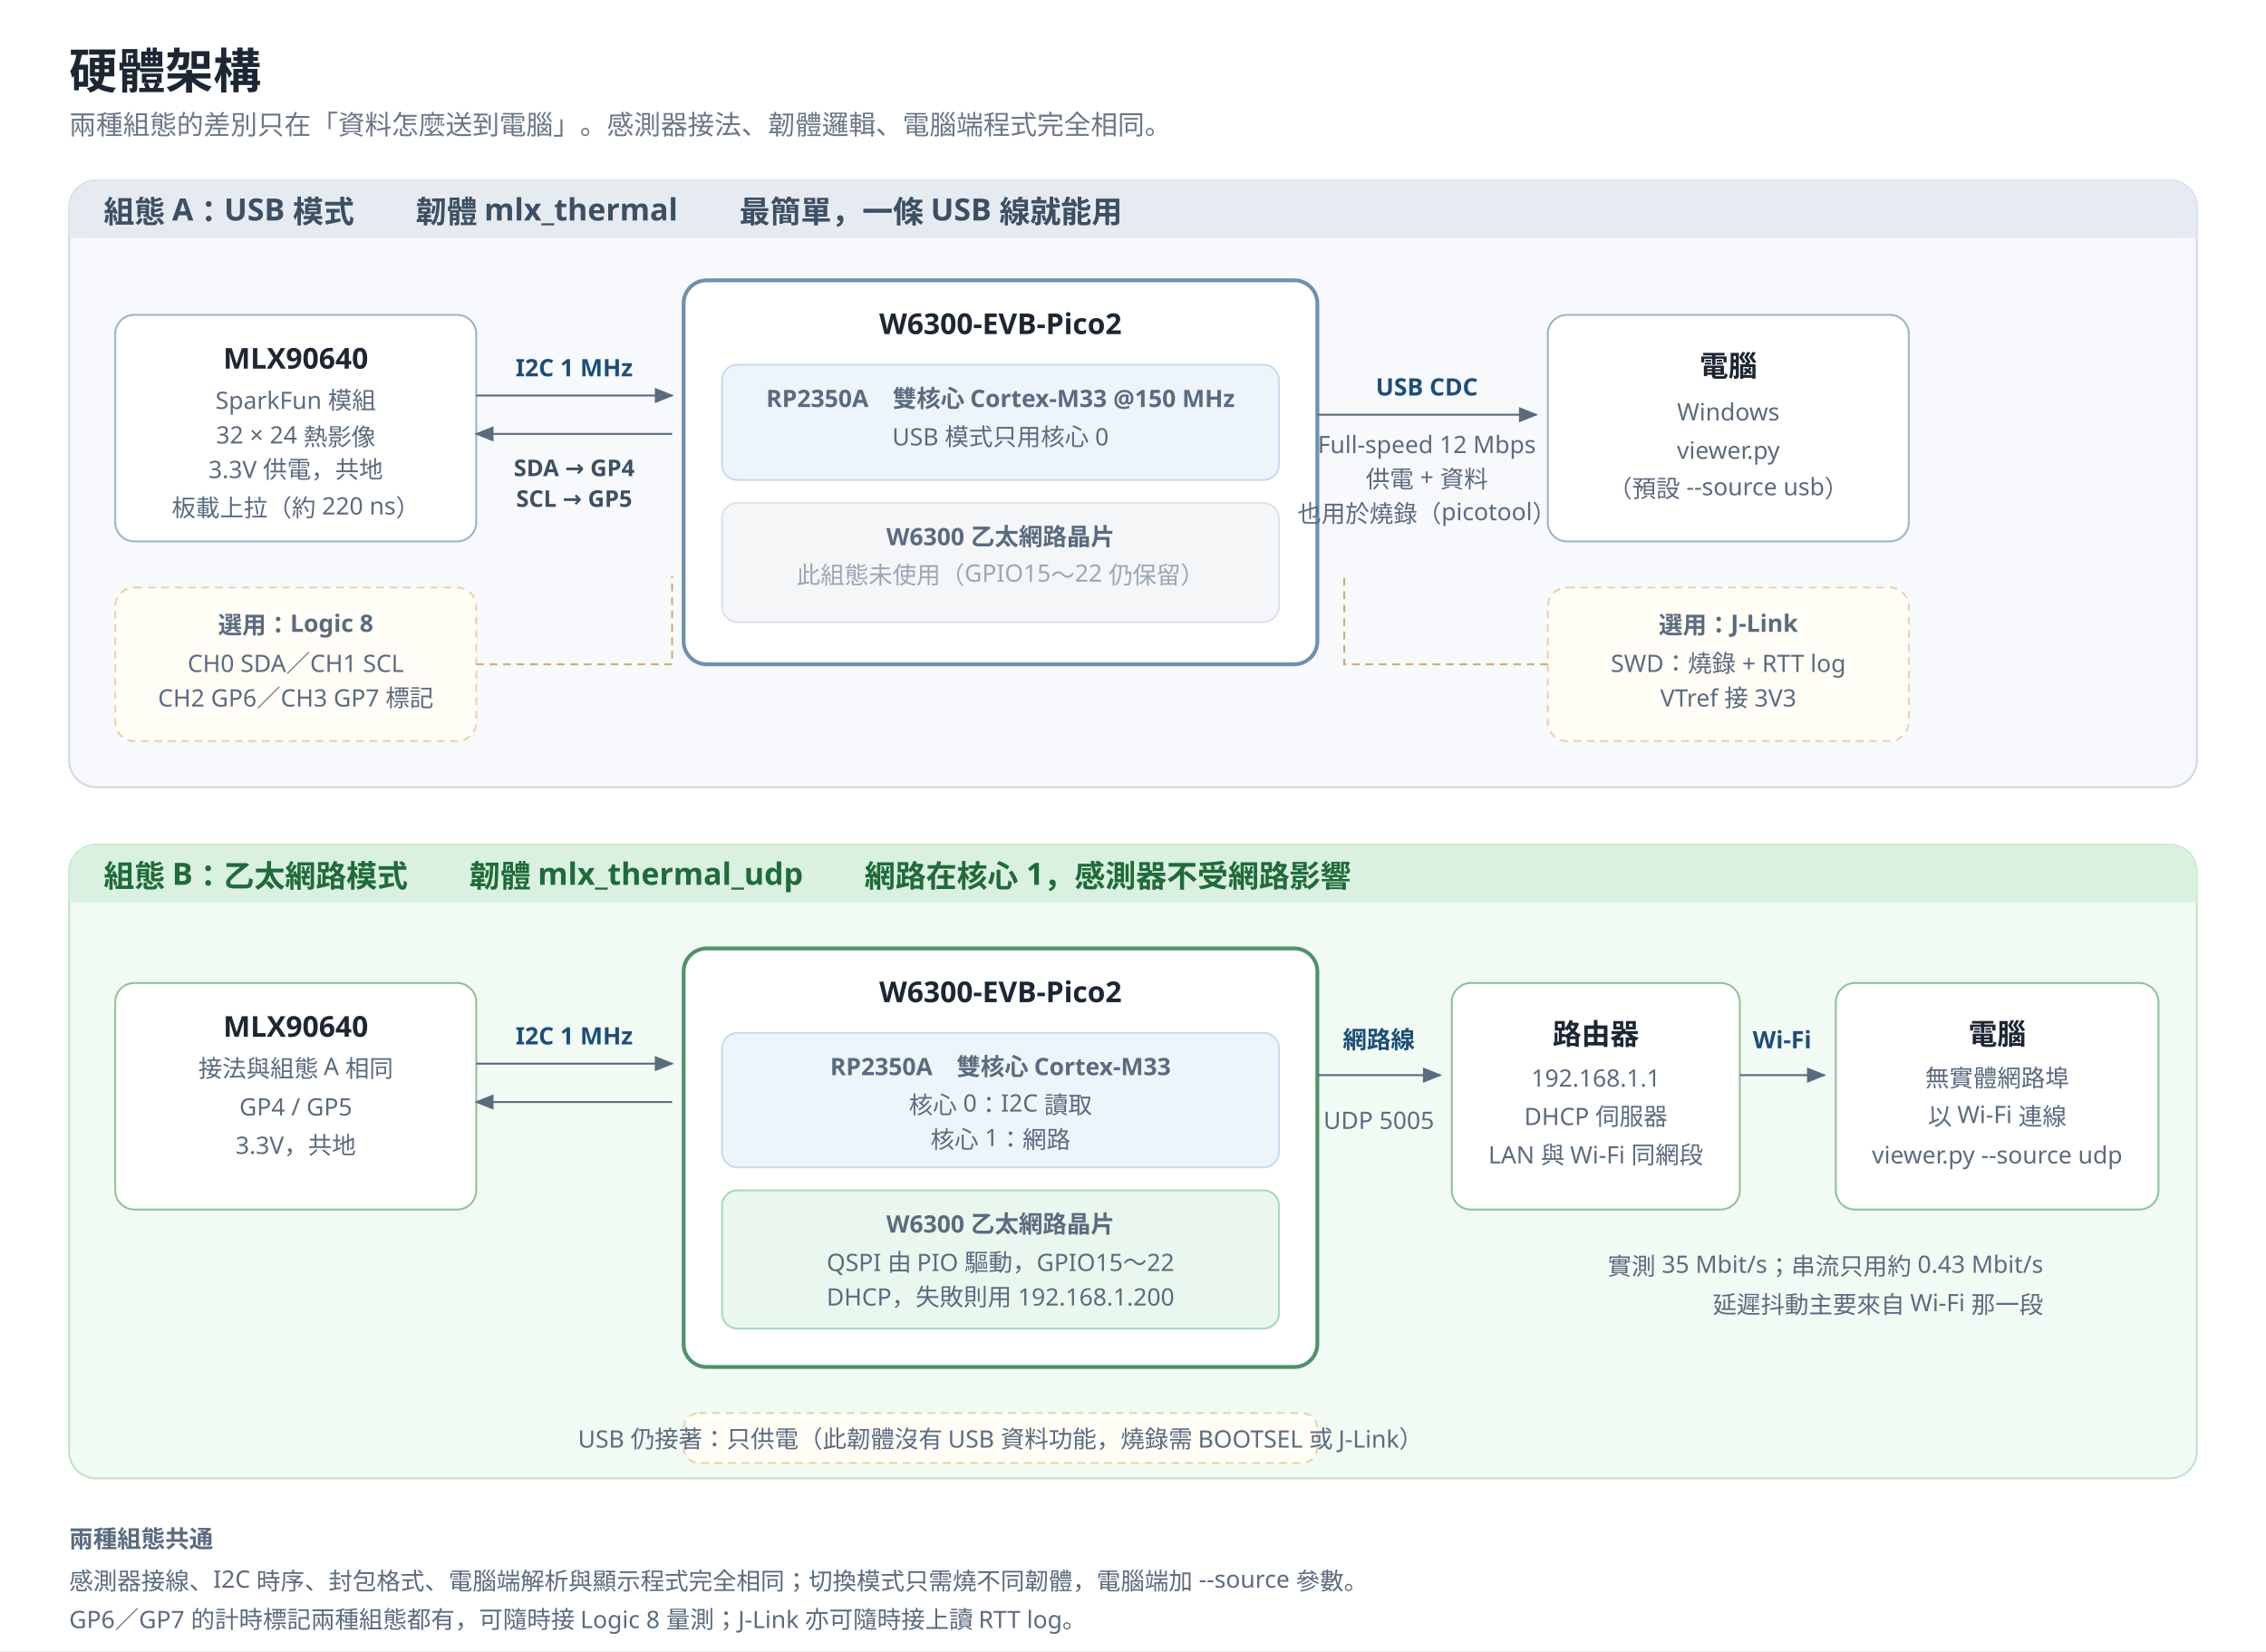
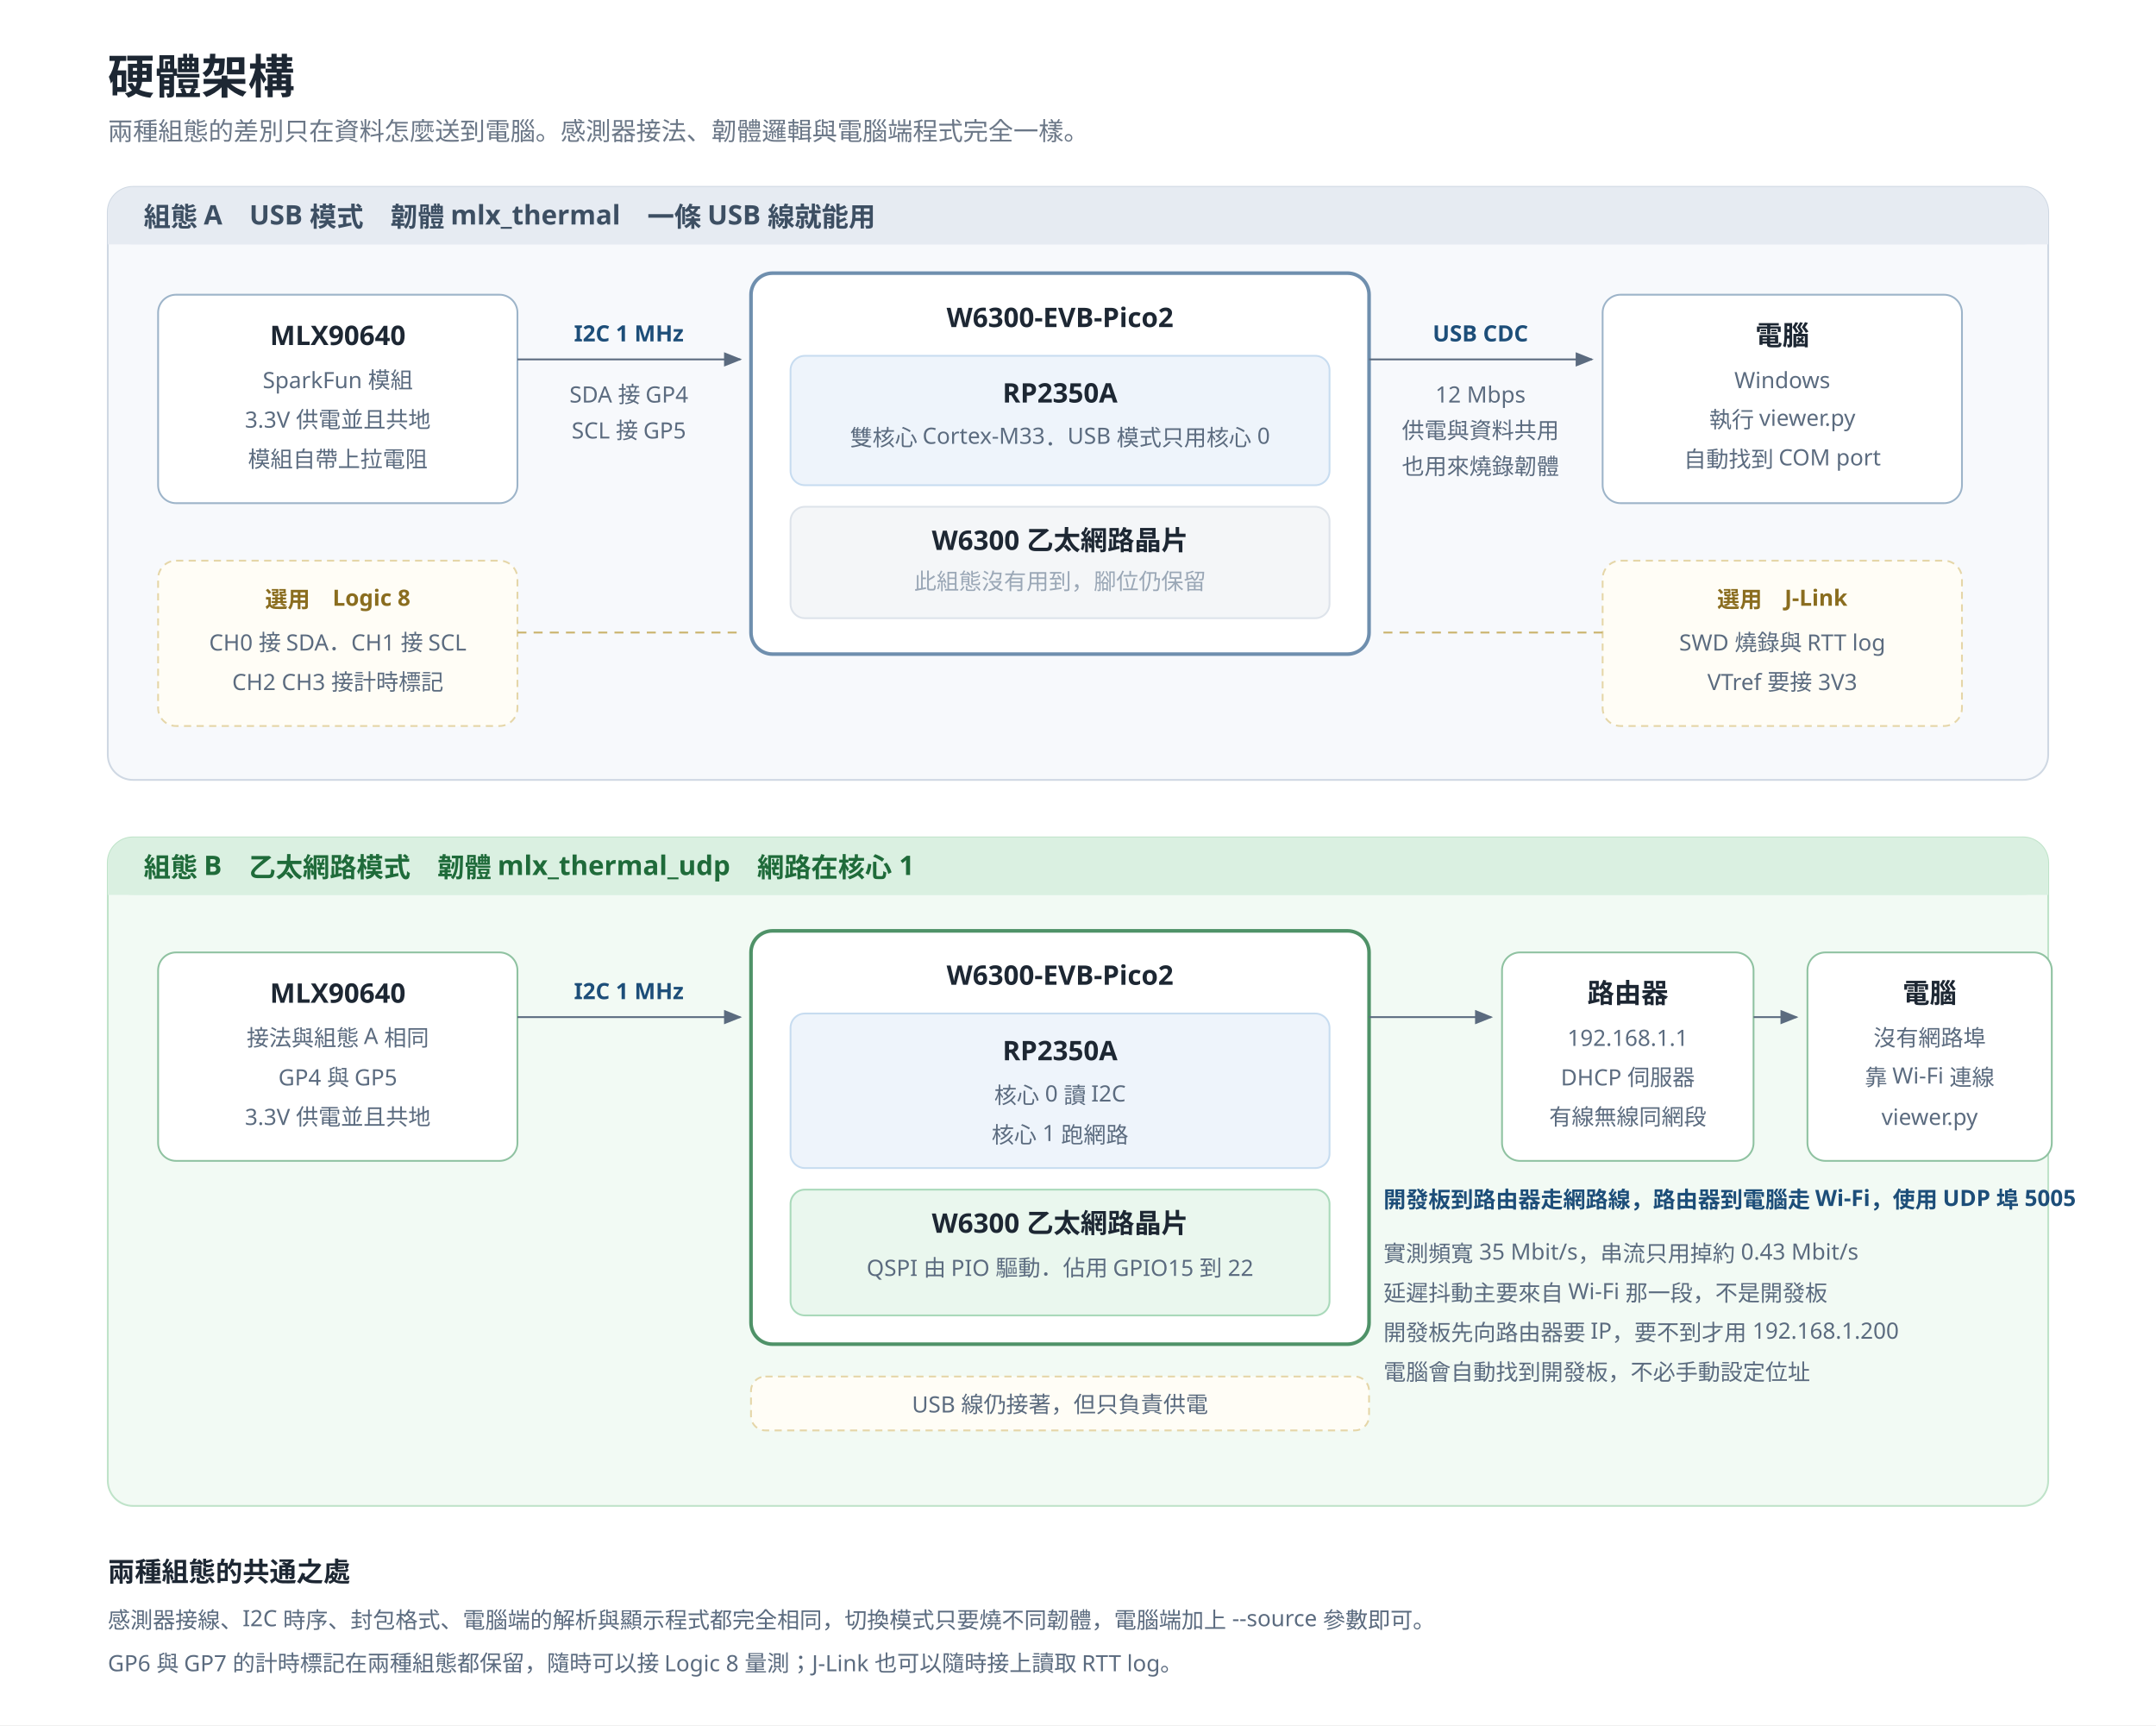
- <svg xmlns="http://www.w3.org/2000/svg" viewBox="0 0 1180 860" width="1180" height="860" font-family="Segoe UI, Microsoft JhengHei, sans-serif">
+ <svg xmlns="http://www.w3.org/2000/svg" viewBox="0 0 1200 960" width="1200" height="960" font-family="Segoe UI, Microsoft JhengHei, sans-serif">
  <defs>
-     <marker id="a" markerWidth="10" markerHeight="8" refX="9" refY="4" orient="auto">
+     <marker id="a2" markerWidth="10" markerHeight="8" refX="9" refY="4" orient="auto">
      <path d="M0,0 L10,4 L0,8 z" fill="#5b6b7f" />
    </marker>
-     <marker id="aDim" markerWidth="10" markerHeight="8" refX="9" refY="4" orient="auto">
-       <path d="M0,0 L10,4 L0,8 z" fill="#9aa7b6" />
-     </marker>
    <style>
-       .title { font-size: 25px; font-weight: 650; fill: #1d2733; }
-       .sub   { font-size: 14px; fill: #6b7787; }
-       .cfg   { font-size: 16px; font-weight: 650; }
-       .box   { font-size: 15px; font-weight: 600; fill: #1d2733; }
-       .small { font-size: 12.5px; fill: #5b6b7f; }
-       .pin   { font-size: 12px; font-weight: 600; fill: #3d4f63; }
-       .link  { font-size: 12.5px; font-weight: 600; fill: #1d4e79; }
-       .dim   { font-size: 12.5px; fill: #9aa7b6; }
+       .h1   { font-size: 26px; font-weight: 650; fill: #1d2733; }
+       .h2   { font-size: 14px; fill: #6b7787; }
+       .lane { font-size: 15px; font-weight: 650; }
+       .name { font-size: 15px; font-weight: 600; fill: #1d2733; }
+       .t    { font-size: 12.5px; fill: #5b6b7f; }
+       .lbl  { font-size: 12.5px; font-weight: 600; fill: #1d4e79; }
+       .dim  { font-size: 12.5px; fill: #9aa7b6; }
+       .optl { font-size: 12.5px; font-weight: 600; fill: #8a6d1f; }
    </style>
  </defs>
-   <rect width="1180" height="860" fill="#ffffff" />
-   <text class="title" x="36" y="46">硬體架構</text>
-   <text class="sub" x="36" y="70">兩種組態的差別只在「資料怎麼送到電腦」。感測器接法、韌體邏輯、電腦端程式完全相同。</text>
-   <rect x="36" y="94" width="1108" height="316" rx="14" fill="#f7f9fc" stroke="#cfd8e3" />
-   <rect x="36" y="94" width="1108" height="30" rx="14" fill="#e6ebf2" />
-   <rect x="36" y="110" width="1108" height="14" fill="#e6ebf2" />
-   <text class="cfg" x="54" y="116" fill="#3d4f63">組態 A：USB 模式　　韌體 mlx_thermal　　最簡單，一條 USB 線就能用</text>
-   <rect x="60" y="164" width="188" height="118" rx="10" fill="#ffffff" stroke="#9db4c9" />
-   <text class="box" x="154" y="192" text-anchor="middle">MLX90640</text>
-   <text class="small" x="154" y="213" text-anchor="middle">SparkFun 模組</text>
-   <text class="small" x="154" y="231" text-anchor="middle">32 × 24 熱影像</text>
-   <text class="small" x="154" y="249" text-anchor="middle">3.3V 供電，共地</text>
-   <text class="small" x="154" y="269" text-anchor="middle">板載上拉（約 220 ns）</text>
-   <rect x="356" y="146" width="330" height="200" rx="12" fill="#ffffff" stroke="#6f8fae" stroke-width="2" />
-   <text class="box" x="521" y="174" text-anchor="middle">W6300-EVB-Pico2</text>
-   <rect x="376" y="190" width="290" height="60" rx="8" fill="#eef4fb" stroke="#c7dcf0" />
-   <text class="small" x="521" y="212" text-anchor="middle" font-weight="600" fill="#1d4e79">RP2350A　雙核心 Cortex-M33 @150 MHz</text>
-   <text class="small" x="521" y="232" text-anchor="middle">USB 模式只用核心 0</text>
-   <rect x="376" y="262" width="290" height="62" rx="8" fill="#f4f6f8" stroke="#dde3ea" />
-   <text class="small" x="521" y="284" text-anchor="middle" font-weight="600" fill="#9aa7b6">W6300 乙太網路晶片</text>
-   <text class="dim" x="521" y="304" text-anchor="middle">此組態未使用（GPIO15～22 仍保留）</text>
-   <rect x="806" y="164" width="188" height="118" rx="10" fill="#ffffff" stroke="#9db4c9" />
-   <text class="box" x="900" y="196" text-anchor="middle">電腦</text>
-   <text class="small" x="900" y="219" text-anchor="middle">Windows</text>
-   <text class="small" x="900" y="239" text-anchor="middle">viewer.py</text>
-   <text class="small" x="900" y="259" text-anchor="middle">（預設 --source usb）</text>
-   <path d="M248,206 H350" stroke="#5b6b7f" fill="none" marker-end="url(#a)" />
-   <path d="M350,226 H248" stroke="#5b6b7f" fill="none" marker-end="url(#a)" />
-   <text class="link" x="299" y="196" text-anchor="middle">I2C 1 MHz</text>
-   <text class="pin" x="299" y="248" text-anchor="middle">SDA → GP4</text>
-   <text class="pin" x="299" y="264" text-anchor="middle">SCL → GP5</text>
-   <path d="M686,216 H800" stroke="#5b6b7f" fill="none" marker-end="url(#a)" />
-   <text class="link" x="743" y="206" text-anchor="middle">USB CDC</text>
-   <text class="small" x="743" y="236" text-anchor="middle">Full-speed 12 Mbps</text>
-   <text class="small" x="743" y="254" text-anchor="middle">供電 + 資料</text>
-   <text class="small" x="743" y="272" text-anchor="middle">也用於燒錄（picotool）</text>
-   <rect x="60" y="306" width="188" height="80" rx="10" fill="#fffdf6" stroke="#e5d6a8" stroke-dasharray="4 3" />
-   <text class="small" x="154" y="330" text-anchor="middle" font-weight="600" fill="#8a6d1f">選用：Logic 8</text>
-   <text class="small" x="154" y="350" text-anchor="middle">CH0 SDA／CH1 SCL</text>
-   <text class="small" x="154" y="368" text-anchor="middle">CH2 GP6／CH3 GP7 標記</text>
-   <rect x="806" y="306" width="188" height="80" rx="10" fill="#fffdf6" stroke="#e5d6a8" stroke-dasharray="4 3" />
-   <text class="small" x="900" y="330" text-anchor="middle" font-weight="600" fill="#8a6d1f">選用：J-Link</text>
-   <text class="small" x="900" y="350" text-anchor="middle">SWD：燒錄 + RTT log</text>
-   <text class="small" x="900" y="368" text-anchor="middle">VTref 接 3V3</text>
-   <path d="M248,346 H350 V300" stroke="#c9b26a" fill="none" stroke-dasharray="4 3" />
-   <path d="M806,346 H700 V300" stroke="#c9b26a" fill="none" stroke-dasharray="4 3" />
-   <rect x="36" y="440" width="1108" height="330" rx="14" fill="#f2faf4" stroke="#bfe3c9" />
-   <rect x="36" y="440" width="1108" height="30" rx="14" fill="#daf0e1" />
-   <rect x="36" y="456" width="1108" height="14" fill="#daf0e1" />
-   <text class="cfg" x="54" y="462" fill="#1f6b3a">組態 B：乙太網路模式　　韌體 mlx_thermal_udp　　網路在核心 1，感測器不受網路影響</text>
-   <rect x="60" y="512" width="188" height="118" rx="10" fill="#ffffff" stroke="#8fc2a1" />
-   <text class="box" x="154" y="540" text-anchor="middle">MLX90640</text>
-   <text class="small" x="154" y="561" text-anchor="middle">接法與組態 A 相同</text>
-   <text class="small" x="154" y="581" text-anchor="middle">GP4 / GP5</text>
-   <text class="small" x="154" y="601" text-anchor="middle">3.3V，共地</text>
-   <rect x="356" y="494" width="330" height="218" rx="12" fill="#ffffff" stroke="#4f9268" stroke-width="2" />
-   <text class="box" x="521" y="522" text-anchor="middle">W6300-EVB-Pico2</text>
-   <rect x="376" y="538" width="290" height="70" rx="8" fill="#eef4fb" stroke="#c7dcf0" />
-   <text class="small" x="521" y="560" text-anchor="middle" font-weight="600" fill="#1d4e79">RP2350A　雙核心 Cortex-M33</text>
-   <text class="small" x="521" y="580" text-anchor="middle">核心 0：I2C 讀取</text>
-   <text class="small" x="521" y="598" text-anchor="middle">核心 1：網路</text>
-   <rect x="376" y="620" width="290" height="72" rx="8" fill="#eaf7ee" stroke="#a9d9ba" />
-   <text class="small" x="521" y="642" text-anchor="middle" font-weight="600" fill="#1f6b3a">W6300 乙太網路晶片</text>
-   <text class="small" x="521" y="662" text-anchor="middle">QSPI 由 PIO 驅動，GPIO15～22</text>
-   <text class="small" x="521" y="680" text-anchor="middle">DHCP，失敗則用 192.168.1.200</text>
-   <rect x="756" y="512" width="150" height="118" rx="10" fill="#ffffff" stroke="#8fc2a1" />
-   <text class="box" x="831" y="544" text-anchor="middle">路由器</text>
-   <text class="small" x="831" y="566" text-anchor="middle">192.168.1.1</text>
-   <text class="small" x="831" y="586" text-anchor="middle">DHCP 伺服器</text>
-   <text class="small" x="831" y="606" text-anchor="middle">LAN 與 Wi-Fi 同網段</text>
-   <rect x="956" y="512" width="168" height="118" rx="10" fill="#ffffff" stroke="#8fc2a1" />
-   <text class="box" x="1040" y="544" text-anchor="middle">電腦</text>
-   <text class="small" x="1040" y="566" text-anchor="middle">無實體網路埠</text>
-   <text class="small" x="1040" y="586" text-anchor="middle">以 Wi-Fi 連線</text>
-   <text class="small" x="1040" y="606" text-anchor="middle">viewer.py --source udp</text>
-   <path d="M248,554 H350" stroke="#5b6b7f" fill="none" marker-end="url(#a)" />
-   <path d="M350,574 H248" stroke="#5b6b7f" fill="none" marker-end="url(#a)" />
-   <text class="link" x="299" y="544" text-anchor="middle">I2C 1 MHz</text>
-   <path d="M686,560 H750" stroke="#5b6b7f" fill="none" marker-end="url(#a)" />
-   <text class="link" x="718" y="546" text-anchor="middle">網路線</text>
-   <text class="small" x="718" y="588" text-anchor="middle">UDP 5005</text>
-   <path d="M906,560 H950" stroke="#5b6b7f" fill="none" marker-end="url(#a)" />
-   <text class="link" x="928" y="546" text-anchor="middle">Wi-Fi</text>
-   <rect x="356" y="736" width="330" height="26" rx="8" fill="#fffdf6" stroke="#e5d6a8" stroke-dasharray="4 3" />
-   <text class="small" x="521" y="754" text-anchor="middle" fill="#8a6d1f">USB 仍接著：只供電（此韌體沒有 USB 資料功能，燒錄需 BOOTSEL 或 J-Link）</text>
-   <text class="small" x="1064" y="664" text-anchor="end">實測 35 Mbit/s；串流只用約 0.43 Mbit/s</text>
-   <text class="small" x="1064" y="684" text-anchor="end">延遲抖動主要來自 Wi-Fi 那一段</text>
-   <text class="small" x="36" y="806" font-weight="600" fill="#1d2733">兩種組態共通</text>
-   <text class="small" x="36" y="828">感測器接線、I2C 時序、封包格式、電腦端解析與顯示程式完全相同；切換模式只需燒不同韌體，電腦端加 --source 參數。</text>
-   <text class="small" x="36" y="848">GP6／GP7 的計時標記兩種組態都有，可隨時接 Logic 8 量測；J-Link 亦可隨時接上讀 RTT log。</text>
+   <rect width="1200" height="960" fill="#ffffff" />
+   <text class="h1" x="60" y="52">硬體架構</text>
+   <text class="h2" x="60" y="78">兩種組態的差別只在資料怎麼送到電腦。感測器接法、韌體邏輯與電腦端程式完全一樣。</text>
+   <rect x="60" y="104" width="1080" height="330" rx="14" fill="#f7f9fc" stroke="#cfd8e3" />
+   <rect x="60" y="104" width="1080" height="32" rx="14" fill="#e6ebf2" />
+   <rect x="60" y="120" width="1080" height="16" fill="#e6ebf2" />
+   <text class="lane" x="80" y="126" fill="#3d4f63">組態 A　USB 模式　韌體 mlx_thermal　一條 USB 線就能用</text>
+   <rect x="88" y="164" width="200" height="116" rx="10" fill="#ffffff" stroke="#9db4c9" />
+   <text class="name" x="188" y="192" text-anchor="middle">MLX90640</text>
+   <text class="t" x="188" y="216" text-anchor="middle">SparkFun 模組</text>
+   <text class="t" x="188" y="238" text-anchor="middle">3.3V 供電並且共地</text>
+   <text class="t" x="188" y="260" text-anchor="middle">模組自帶上拉電阻</text>
+   <rect x="418" y="152" width="344" height="212" rx="12" fill="#ffffff" stroke="#6f8fae" stroke-width="2" />
+   <text class="name" x="590" y="182" text-anchor="middle">W6300-EVB-Pico2</text>
+   <rect x="440" y="198" width="300" height="72" rx="8" fill="#eef4fb" stroke="#c7dcf0" />
+   <text class="name" x="590" y="224" text-anchor="middle">RP2350A</text>
+   <text class="t" x="590" y="248" text-anchor="middle">雙核心 Cortex-M33．USB 模式只用核心 0</text>
+   <rect x="440" y="282" width="300" height="62" rx="8" fill="#f4f6f8" stroke="#dde3ea" />
+   <text class="name" x="590" y="306" text-anchor="middle" fill="#9aa7b6">W6300 乙太網路晶片</text>
+   <text class="dim" x="590" y="328" text-anchor="middle">此組態沒有用到，腳位仍保留</text>
+   <rect x="892" y="164" width="200" height="116" rx="10" fill="#ffffff" stroke="#9db4c9" />
+   <text class="name" x="992" y="192" text-anchor="middle">電腦</text>
+   <text class="t" x="992" y="216" text-anchor="middle">Windows</text>
+   <text class="t" x="992" y="238" text-anchor="middle">執行 viewer.py</text>
+   <text class="t" x="992" y="260" text-anchor="middle">自動找到 COM port</text>
+   <path d="M288,200 H412" stroke="#5b6b7f" fill="none" marker-end="url(#a2)" />
+   <text class="lbl" x="350" y="190" text-anchor="middle">I2C 1 MHz</text>
+   <text class="t" x="350" y="224" text-anchor="middle">SDA 接 GP4</text>
+   <text class="t" x="350" y="244" text-anchor="middle">SCL 接 GP5</text>
+   <path d="M762,200 H886" stroke="#5b6b7f" fill="none" marker-end="url(#a2)" />
+   <text class="lbl" x="824" y="190" text-anchor="middle">USB CDC</text>
+   <text class="t" x="824" y="224" text-anchor="middle">12 Mbps</text>
+   <text class="t" x="824" y="244" text-anchor="middle">供電與資料共用</text>
+   <text class="t" x="824" y="264" text-anchor="middle">也用來燒錄韌體</text>
+   <rect x="88" y="312" width="200" height="92" rx="10" fill="#fffdf6" stroke="#e5d6a8" stroke-dasharray="4 3" />
+   <text class="optl" x="188" y="338" text-anchor="middle">選用　Logic 8</text>
+   <text class="t" x="188" y="362" text-anchor="middle">CH0 接 SDA．CH1 接 SCL</text>
+   <text class="t" x="188" y="384" text-anchor="middle">CH2 CH3 接計時標記</text>
+   <rect x="892" y="312" width="200" height="92" rx="10" fill="#fffdf6" stroke="#e5d6a8" stroke-dasharray="4 3" />
+   <text class="optl" x="992" y="338" text-anchor="middle">選用　J-Link</text>
+   <text class="t" x="992" y="362" text-anchor="middle">SWD 燒錄與 RTT log</text>
+   <text class="t" x="992" y="384" text-anchor="middle">VTref 要接 3V3</text>
+   <path d="M288,352 H412" stroke="#c9b26a" fill="none" stroke-dasharray="5 4" />
+   <path d="M892,352 H768" stroke="#c9b26a" fill="none" stroke-dasharray="5 4" />
+   <rect x="60" y="466" width="1080" height="372" rx="14" fill="#f2faf4" stroke="#bfe3c9" />
+   <rect x="60" y="466" width="1080" height="32" rx="14" fill="#daf0e1" />
+   <rect x="60" y="482" width="1080" height="16" fill="#daf0e1" />
+   <text class="lane" x="80" y="488" fill="#1f6b3a">組態 B　乙太網路模式　韌體 mlx_thermal_udp　網路在核心 1</text>
+   <rect x="88" y="530" width="200" height="116" rx="10" fill="#ffffff" stroke="#8fc2a1" />
+   <text class="name" x="188" y="558" text-anchor="middle">MLX90640</text>
+   <text class="t" x="188" y="582" text-anchor="middle">接法與組態 A 相同</text>
+   <text class="t" x="188" y="604" text-anchor="middle">GP4 與 GP5</text>
+   <text class="t" x="188" y="626" text-anchor="middle">3.3V 供電並且共地</text>
+   <rect x="418" y="518" width="344" height="230" rx="12" fill="#ffffff" stroke="#4f9268" stroke-width="2" />
+   <text class="name" x="590" y="548" text-anchor="middle">W6300-EVB-Pico2</text>
+   <rect x="440" y="564" width="300" height="86" rx="8" fill="#eef4fb" stroke="#c7dcf0" />
+   <text class="name" x="590" y="590" text-anchor="middle">RP2350A</text>
+   <text class="t" x="590" y="614" text-anchor="middle">核心 0 讀 I2C</text>
+   <text class="t" x="590" y="636" text-anchor="middle">核心 1 跑網路</text>
+   <rect x="440" y="662" width="300" height="70" rx="8" fill="#eaf7ee" stroke="#a9d9ba" />
+   <text class="name" x="590" y="686" text-anchor="middle" fill="#1f6b3a">W6300 乙太網路晶片</text>
+   <text class="t" x="590" y="710" text-anchor="middle">QSPI 由 PIO 驅動．佔用 GPIO15 到 22</text>
+   <rect x="836" y="530" width="140" height="116" rx="10" fill="#ffffff" stroke="#8fc2a1" />
+   <text class="name" x="906" y="558" text-anchor="middle">路由器</text>
+   <text class="t" x="906" y="582" text-anchor="middle">192.168.1.1</text>
+   <text class="t" x="906" y="604" text-anchor="middle">DHCP 伺服器</text>
+   <text class="t" x="906" y="626" text-anchor="middle">有線無線同網段</text>
+   <rect x="1006" y="530" width="136" height="116" rx="10" fill="#ffffff" stroke="#8fc2a1" />
+   <text class="name" x="1074" y="558" text-anchor="middle">電腦</text>
+   <text class="t" x="1074" y="582" text-anchor="middle">沒有網路埠</text>
+   <text class="t" x="1074" y="604" text-anchor="middle">靠 Wi-Fi 連線</text>
+   <text class="t" x="1074" y="626" text-anchor="middle">viewer.py</text>
+   <path d="M288,566 H412" stroke="#5b6b7f" fill="none" marker-end="url(#a2)" />
+   <text class="lbl" x="350" y="556" text-anchor="middle">I2C 1 MHz</text>
+   <path d="M762,566 H830" stroke="#5b6b7f" fill="none" marker-end="url(#a2)" />
+   <path d="M976,566 H1000" stroke="#5b6b7f" fill="none" marker-end="url(#a2)" />
+   <text class="lbl" x="770" y="672">開發板到路由器走網路線，路由器到電腦走 Wi-Fi，使用 UDP 埠 5005</text>
+   <rect x="418" y="766" width="344" height="30" rx="8" fill="#fffdf6" stroke="#e5d6a8" stroke-dasharray="4 3" />
+   <text class="t" x="590" y="786" text-anchor="middle" fill="#8a6d1f">USB 線仍接著，但只負責供電</text>
+   <text class="t" x="770" y="702">實測頻寬 35 Mbit/s，串流只用掉約 0.43 Mbit/s</text>
+   <text class="t" x="770" y="724">延遲抖動主要來自 Wi-Fi 那一段，不是開發板</text>
+   <text class="t" x="770" y="746">開發板先向路由器要 IP，要不到才用 192.168.1.200</text>
+   <text class="t" x="770" y="768">電腦會自動找到開發板，不必手動設定位址</text>
+   <text class="name" x="60" y="880">兩種組態的共通之處</text>
+   <text class="t" x="60" y="906">感測器接線、I2C 時序、封包格式、電腦端的解析與顯示程式都完全相同，切換模式只要燒不同韌體，電腦端加上 --source 參數即可。</text>
+   <text class="t" x="60" y="930">GP6 與 GP7 的計時標記在兩種組態都保留，隨時可以接 Logic 8 量測；J-Link 也可以隨時接上讀取 RTT log。</text>
</svg>
